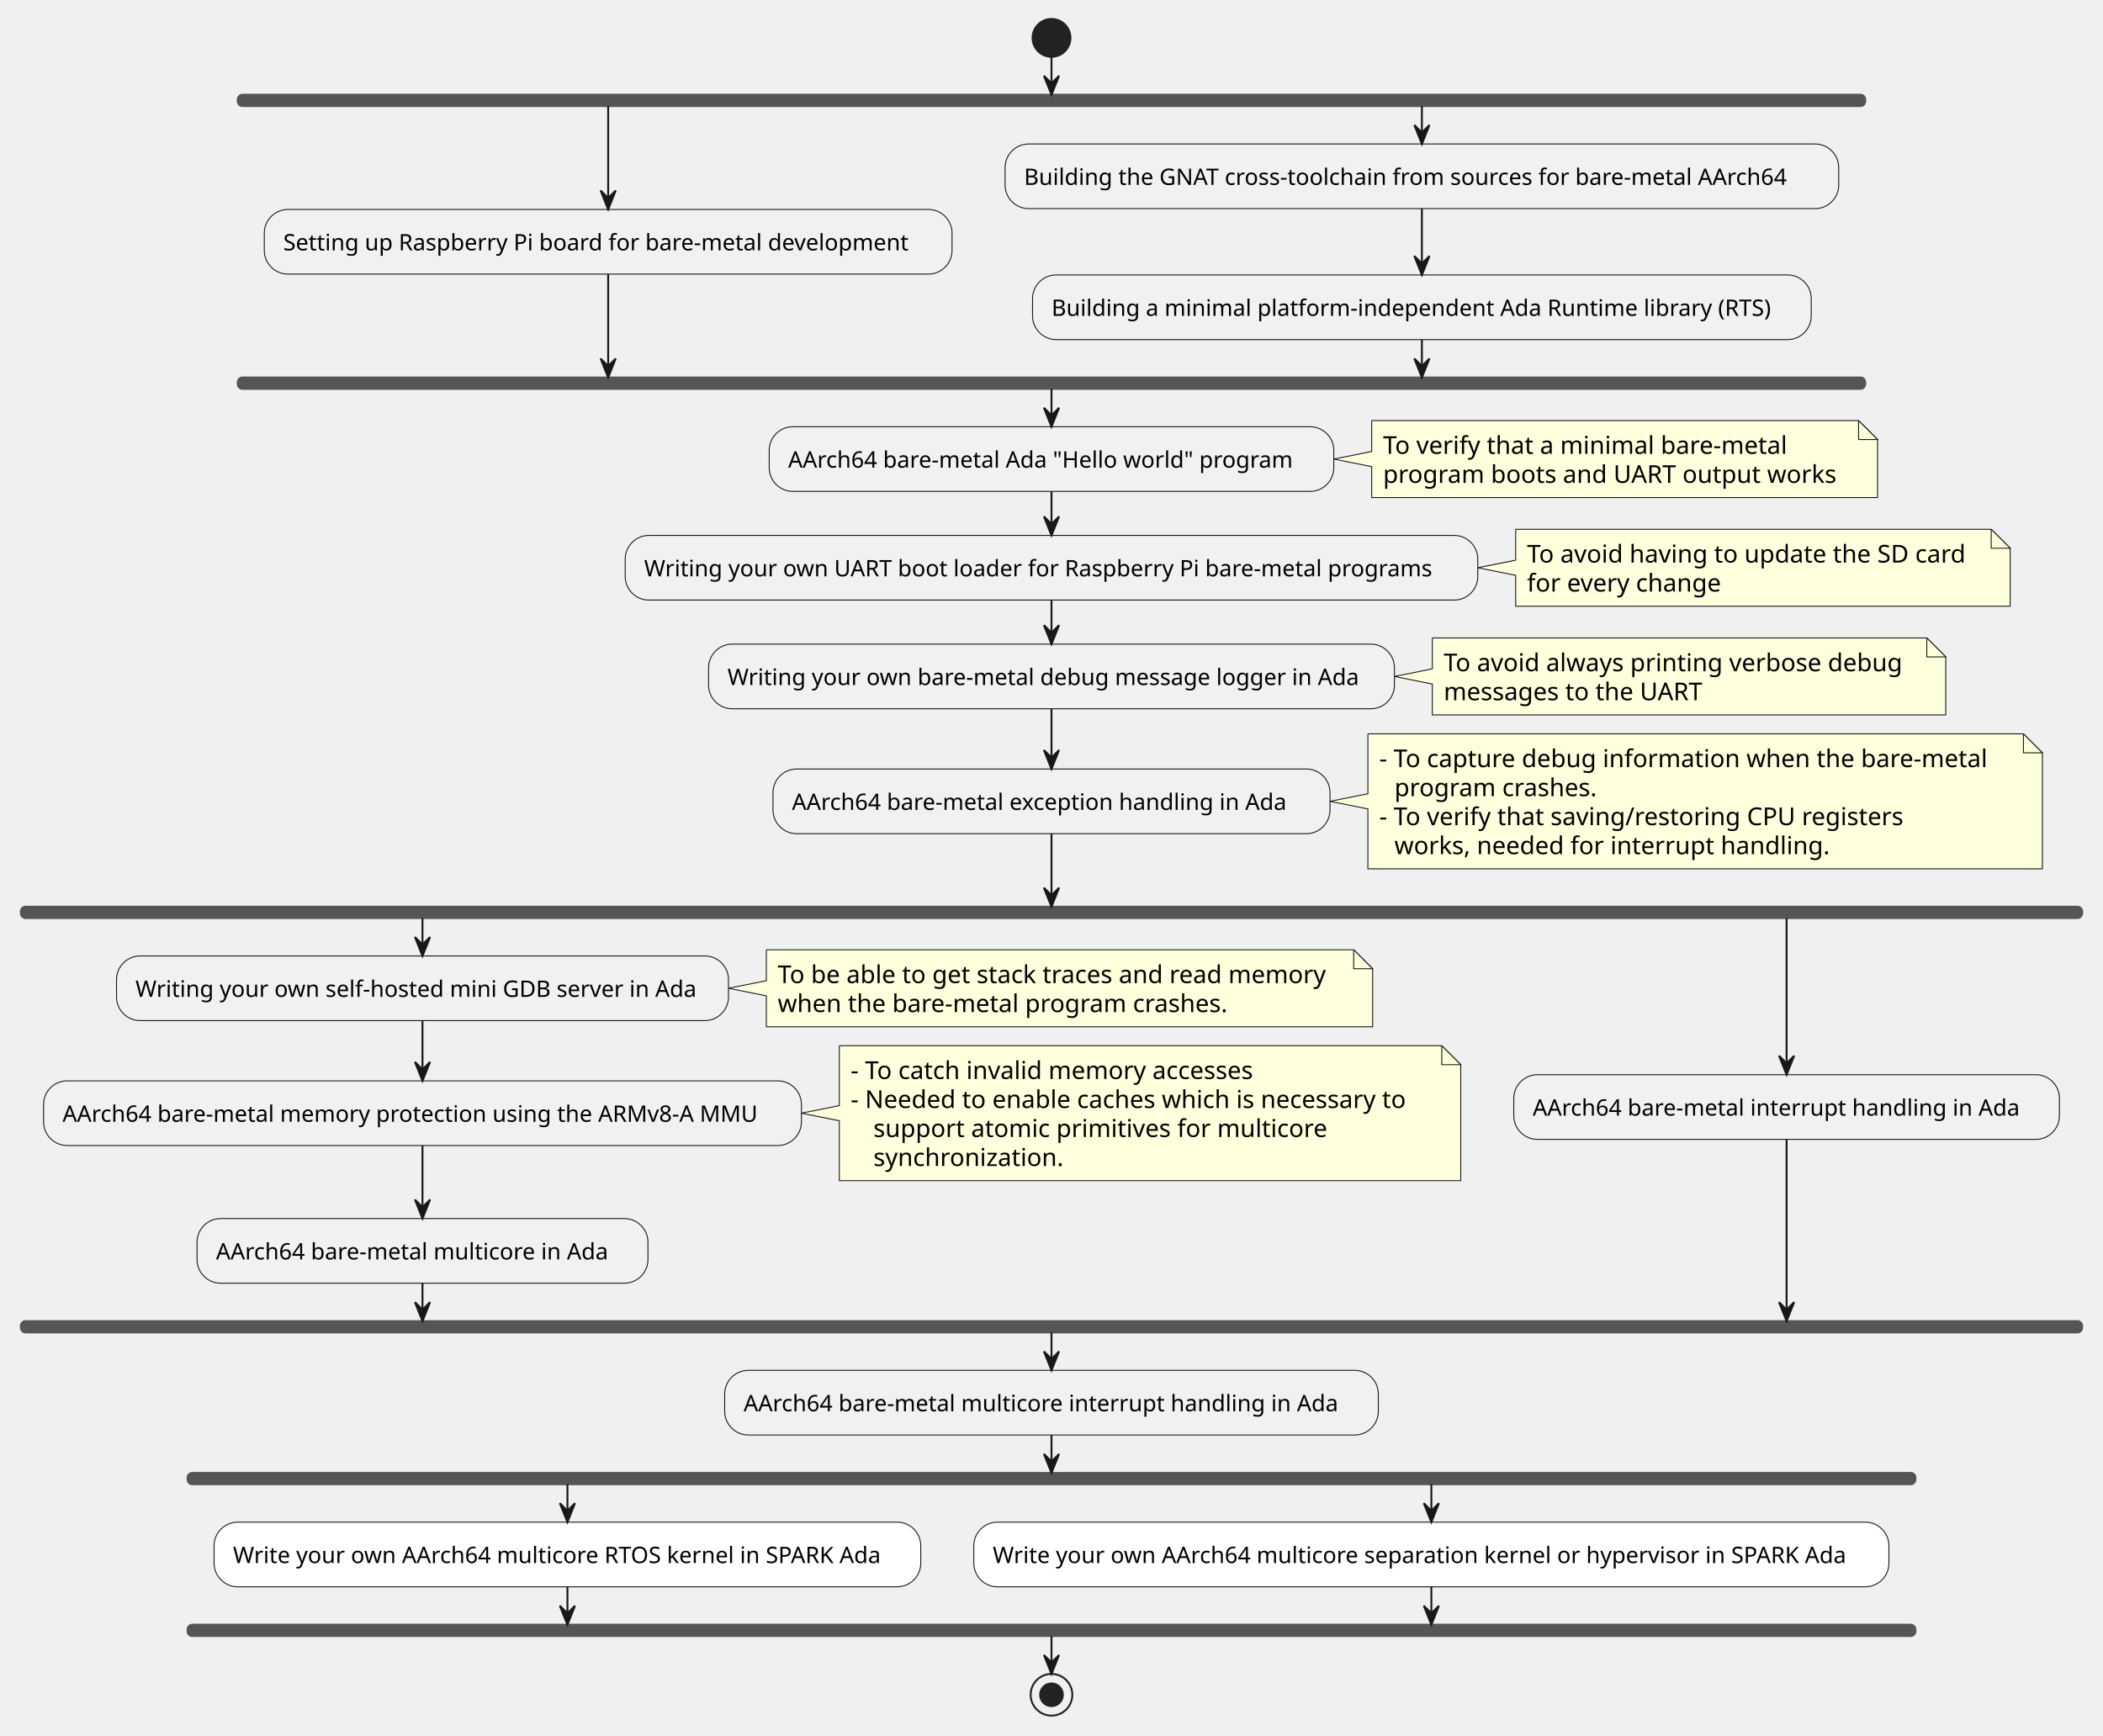
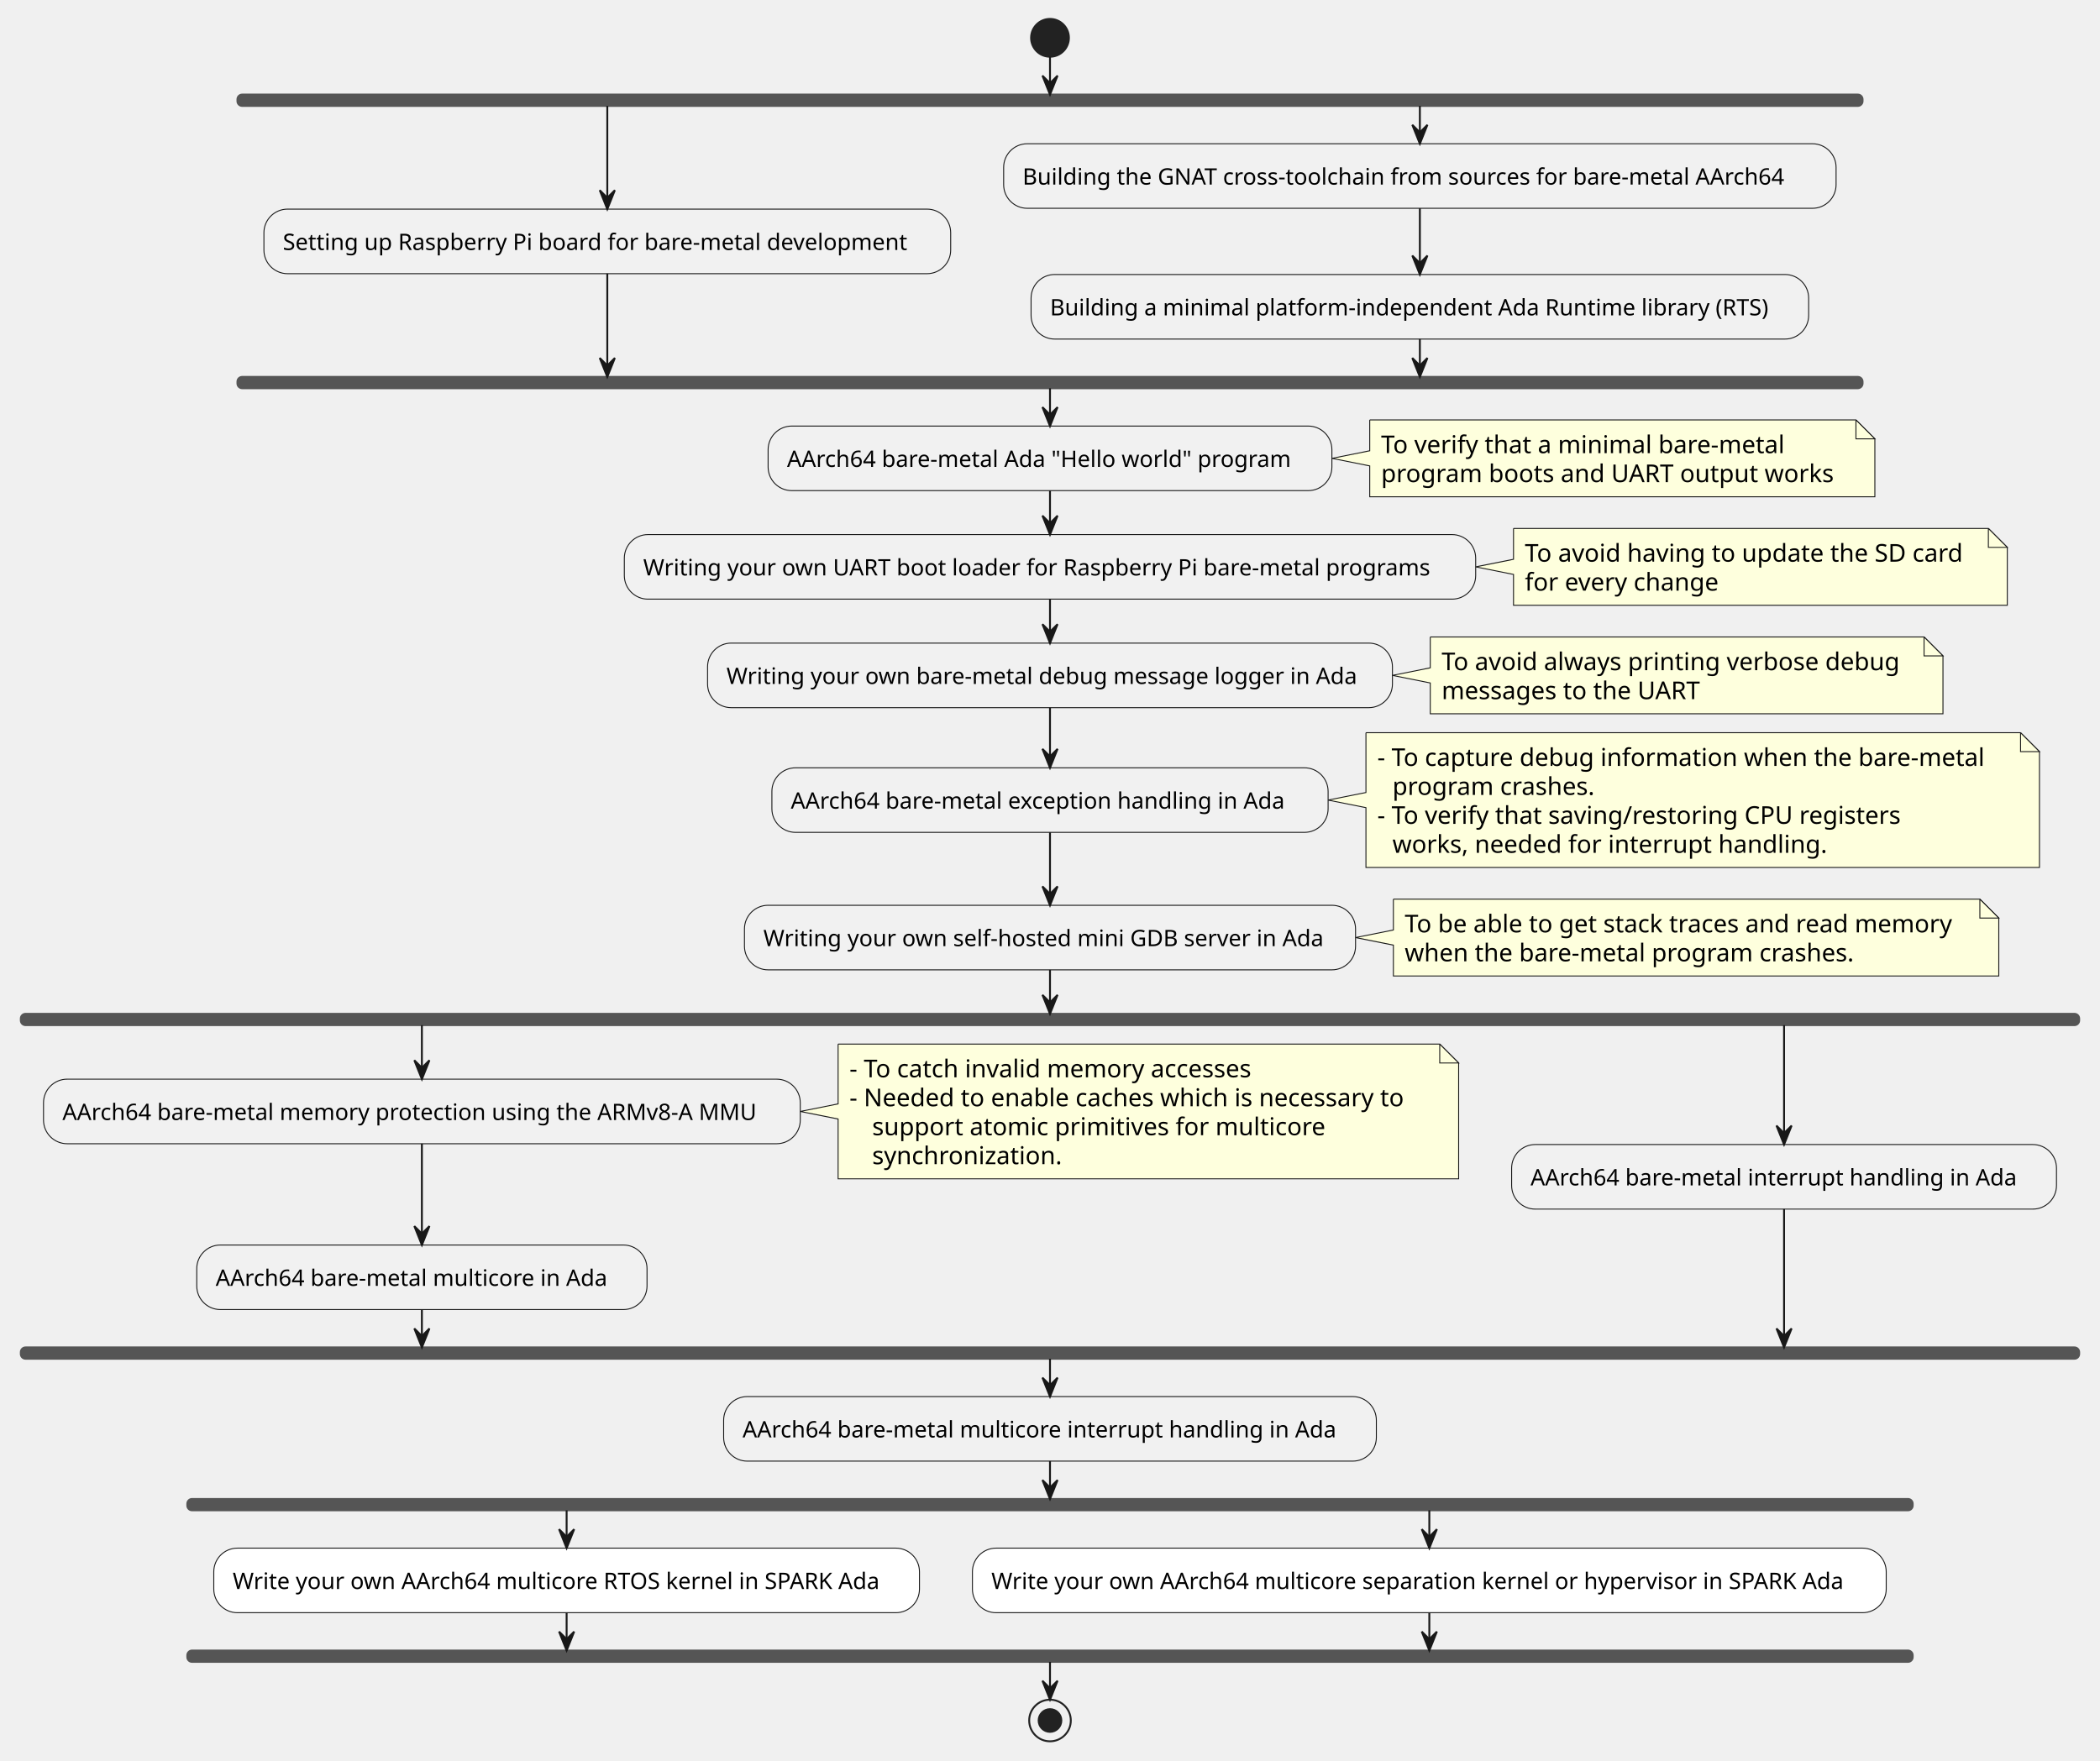
- <svg xmlns="http://www.w3.org/2000/svg" contentStyleType="text/css" height="916px" preserveAspectRatio="none" style="width:1110px;height:916px;background:#FFFFFF;" version="1.1" viewBox="0 0 1110 916" width="1110px" zoomAndPan="magnify">
+ <svg xmlns="http://www.w3.org/2000/svg" contentStyleType="text/css" height="931px" preserveAspectRatio="none" style="width:1110px;height:931px;background:#FFFFFF;" version="1.1" viewBox="0 0 1110 931" width="1110px" zoomAndPan="magnify">
  <defs />
  <g>
    <ellipse cx="555" cy="20" fill="#222222" rx="10" ry="10" style="stroke:#222222;stroke-width:1.0;" />
    <rect fill="#555555" height="6" rx="2.5" ry="2.5" style="stroke:#555555;stroke-width:1.0;" width="859" x="125.5" y="50" />
    <rect fill="#F1F1F1" height="34.133" rx="12.5" ry="12.5" style="stroke:#181818;stroke-width:0.5;" width="363" x="139.5" y="110.566" />
    <text fill="#000000" font-family="sans-serif" font-size="12" lengthAdjust="spacing" textLength="343" x="149.5" y="132.168">Setting up Raspberry Pi board for bare-metal development</text>
    <rect fill="#F1F1F1" height="34.133" rx="12.5" ry="12.5" style="stroke:#181818;stroke-width:0.5;" width="440" x="530.5" y="76" />
    <text fill="#000000" font-family="sans-serif" font-size="12" lengthAdjust="spacing" textLength="420" x="540.5" y="97.602">Building the GNAT cross-toolchain from sources for bare-metal AArch64</text>
    <rect fill="#F1F1F1" height="34.133" rx="12.5" ry="12.5" style="stroke:#181818;stroke-width:0.5;" width="411" x="545" y="145.133" />
    <text fill="#000000" font-family="sans-serif" font-size="12" lengthAdjust="spacing" textLength="391" x="555" y="166.734">Building a minimal platform-independent Ada Runtime library (RTS)</text>
    <rect fill="#555555" height="6" rx="2.5" ry="2.5" style="stroke:#555555;stroke-width:1.0;" width="859" x="125.5" y="199.266" />
    <path d="M724,222.022 L724,238.332 L704,242.332 L724,246.332 L724,262.643 A0,0 0 0 0 724,262.643 L991,262.643 A0,0 0 0 0 991,262.643 L991,232.022 L981,222.022 L724,222.022 A0,0 0 0 0 724,222.022 " fill="#FEFFDD" style="stroke:#181818;stroke-width:0.5;" />
    <path d="M981,222.022 L981,232.022 L991,232.022 L981,222.022 " fill="#FEFFDD" style="stroke:#181818;stroke-width:0.5;" />
    <text fill="#000000" font-family="sans-serif" font-size="13" lengthAdjust="spacing" textLength="224" x="730" y="239.59">To verify that a minimal bare-metal</text>
    <text fill="#000000" font-family="sans-serif" font-size="13" lengthAdjust="spacing" textLength="246" x="730" y="254.9">program boots and UART output works</text>
    <rect fill="#F1F1F1" height="34.133" rx="12.5" ry="12.5" style="stroke:#181818;stroke-width:0.5;" width="298" x="406" y="225.266" />
    <text fill="#000000" font-family="sans-serif" font-size="12" lengthAdjust="spacing" textLength="278" x="416" y="246.867">AArch64 bare-metal Ada "Hello world" program</text>
    <path d="M800,279.398 L800,295.709 L780,299.709 L800,303.709 L800,320.019 A0,0 0 0 0 800,320.019 L1061,320.019 A0,0 0 0 0 1061,320.019 L1061,289.398 L1051,279.398 L800,279.398 A0,0 0 0 0 800,279.398 " fill="#FEFFDD" style="stroke:#181818;stroke-width:0.5;" />
    <path d="M1051,279.398 L1051,289.398 L1061,289.398 L1051,279.398 " fill="#FEFFDD" style="stroke:#181818;stroke-width:0.5;" />
    <text fill="#000000" font-family="sans-serif" font-size="13" lengthAdjust="spacing" textLength="240" x="806" y="296.967">To avoid having to update the SD card</text>
    <text fill="#000000" font-family="sans-serif" font-size="13" lengthAdjust="spacing" textLength="104" x="806" y="312.277">for every change</text>
    <rect fill="#F1F1F1" height="34.133" rx="12.5" ry="12.5" style="stroke:#181818;stroke-width:0.5;" width="450" x="330" y="282.643" />
    <text fill="#000000" font-family="sans-serif" font-size="12" lengthAdjust="spacing" textLength="430" x="340" y="304.244">Writing your own UART boot loader for Raspberry Pi bare-metal programs</text>
    <path d="M756,336.775 L756,353.086 L736,357.086 L756,361.086 L756,377.397 A0,0 0 0 0 756,377.397 L1027,377.397 A0,0 0 0 0 1027,377.397 L1027,346.775 L1017,336.775 L756,336.775 A0,0 0 0 0 756,336.775 " fill="#FEFFDD" style="stroke:#181818;stroke-width:0.5;" />
    <path d="M1017,336.775 L1017,346.775 L1027,346.775 L1017,336.775 " fill="#FEFFDD" style="stroke:#181818;stroke-width:0.5;" />
    <text fill="#000000" font-family="sans-serif" font-size="13" lengthAdjust="spacing" textLength="250" x="762" y="354.344">To avoid always printing verbose debug</text>
    <text fill="#000000" font-family="sans-serif" font-size="13" lengthAdjust="spacing" textLength="141" x="762" y="369.654">messages to the UART</text>
    <rect fill="#F1F1F1" height="34.133" rx="12.5" ry="12.5" style="stroke:#181818;stroke-width:0.5;" width="362" x="374" y="340.019" />
    <text fill="#000000" font-family="sans-serif" font-size="12" lengthAdjust="spacing" textLength="342" x="384" y="361.621">Writing your own bare-metal debug message logger in Ada</text>
    <path d="M722,387.397 L722,419.018 L702,423.018 L722,427.018 L722,458.639 A0,0 0 0 0 722,458.639 L1078,458.639 A0,0 0 0 0 1078,458.639 L1078,397.397 L1068,387.397 L722,387.397 A0,0 0 0 0 722,387.397 " fill="#FEFFDD" style="stroke:#181818;stroke-width:0.5;" />
    <path d="M1068,387.397 L1068,397.397 L1078,397.397 L1068,387.397 " fill="#FEFFDD" style="stroke:#181818;stroke-width:0.5;" />
    <text fill="#000000" font-family="sans-serif" font-size="13" lengthAdjust="spacing" textLength="335" x="728" y="404.965">- To capture debug information when the bare-metal</text>
    <text fill="#000000" font-family="sans-serif" font-size="13" lengthAdjust="spacing" textLength="109" x="736" y="420.275">program crashes.</text>
    <text fill="#000000" font-family="sans-serif" font-size="13" lengthAdjust="spacing" textLength="293" x="728" y="435.586">- To verify that saving/restoring CPU registers</text>
    <text fill="#000000" font-family="sans-serif" font-size="13" lengthAdjust="spacing" textLength="235" x="736" y="450.897">works, needed for interrupt handling.</text>
    <rect fill="#F1F1F1" height="34.133" rx="12.5" ry="12.5" style="stroke:#181818;stroke-width:0.5;" width="294" x="408" y="405.951" />
    <text fill="#000000" font-family="sans-serif" font-size="12" lengthAdjust="spacing" textLength="274" x="418" y="427.553">AArch64 bare-metal exception handling in Ada</text>
-     <rect fill="#555555" height="6" rx="2.5" ry="2.5" style="stroke:#555555;stroke-width:1.0;" width="1088" x="11" y="478.639" />
-     <path d="M404.5,501.394 L404.5,517.705 L384.5,521.705 L404.5,525.705 L404.5,542.016 A0,0 0 0 0 404.5,542.016 L724.5,542.016 A0,0 0 0 0 724.5,542.016 L724.5,511.394 L714.5,501.394 L404.5,501.394 A0,0 0 0 0 404.5,501.394 " fill="#FEFFDD" style="stroke:#181818;stroke-width:0.5;" />
-     <path d="M714.5,501.394 L714.5,511.394 L724.5,511.394 L714.5,501.394 " fill="#FEFFDD" style="stroke:#181818;stroke-width:0.5;" />
-     <text fill="#000000" font-family="sans-serif" font-size="13" lengthAdjust="spacing" textLength="299" x="410.5" y="518.963">To be able to get stack traces and read memory</text>
-     <text fill="#000000" font-family="sans-serif" font-size="13" lengthAdjust="spacing" textLength="244" x="410.5" y="534.273">when the bare-metal program crashes.</text>
-     <rect fill="#F1F1F1" height="34.133" rx="12.5" ry="12.5" style="stroke:#181818;stroke-width:0.5;" width="323" x="61.5" y="504.639" />
-     <text fill="#000000" font-family="sans-serif" font-size="12" lengthAdjust="spacing" textLength="303" x="71.5" y="526.24">Writing your own self-hosted mini GDB server in Ada</text>
+     <path d="M736.5,475.394 L736.5,491.705 L716.5,495.705 L736.5,499.705 L736.5,516.016 A0,0 0 0 0 736.5,516.016 L1056.5,516.016 A0,0 0 0 0 1056.5,516.016 L1056.5,485.394 L1046.5,475.394 L736.5,475.394 A0,0 0 0 0 736.5,475.394 " fill="#FEFFDD" style="stroke:#181818;stroke-width:0.5;" />
+     <path d="M1046.5,475.394 L1046.5,485.394 L1056.5,485.394 L1046.5,475.394 " fill="#FEFFDD" style="stroke:#181818;stroke-width:0.5;" />
+     <text fill="#000000" font-family="sans-serif" font-size="13" lengthAdjust="spacing" textLength="299" x="742.5" y="492.963">To be able to get stack traces and read memory</text>
+     <text fill="#000000" font-family="sans-serif" font-size="13" lengthAdjust="spacing" textLength="244" x="742.5" y="508.273">when the bare-metal program crashes.</text>
+     <rect fill="#F1F1F1" height="34.133" rx="12.5" ry="12.5" style="stroke:#181818;stroke-width:0.5;" width="323" x="393.5" y="478.639" />
+     <text fill="#000000" font-family="sans-serif" font-size="12" lengthAdjust="spacing" textLength="303" x="403.5" y="500.24">Writing your own self-hosted mini GDB server in Ada</text>
+     <rect fill="#555555" height="6" rx="2.5" ry="2.5" style="stroke:#555555;stroke-width:1.0;" width="1088" x="11" y="536.016" />
    <path d="M443,552.016 L443,583.637 L423,587.637 L443,591.637 L443,623.258 A0,0 0 0 0 443,623.258 L771,623.258 A0,0 0 0 0 771,623.258 L771,562.016 L761,552.016 L443,552.016 A0,0 0 0 0 443,552.016 " fill="#FEFFDD" style="stroke:#181818;stroke-width:0.5;" />
    <path d="M761,552.016 L761,562.016 L771,562.016 L761,552.016 " fill="#FEFFDD" style="stroke:#181818;stroke-width:0.5;" />
    <text fill="#000000" font-family="sans-serif" font-size="13" lengthAdjust="spacing" textLength="227" x="449" y="569.584">- To catch invalid memory accesses</text>
    <text fill="#000000" font-family="sans-serif" font-size="13" lengthAdjust="spacing" textLength="307" x="449" y="584.894">- Needed to enable caches which is necessary to</text>
    <text fill="#000000" font-family="sans-serif" font-size="13" lengthAdjust="spacing" textLength="249" x="461" y="600.205">support atomic primitives for multicore</text>
    <text fill="#000000" font-family="sans-serif" font-size="13" lengthAdjust="spacing" textLength="105" x="461" y="615.516">synchronization.</text>
    <rect fill="#F1F1F1" height="34.133" rx="12.5" ry="12.5" style="stroke:#181818;stroke-width:0.5;" width="400" x="23" y="570.57" />
    <text fill="#000000" font-family="sans-serif" font-size="12" lengthAdjust="spacing" textLength="380" x="33" y="592.172">AArch64 bare-metal memory protection using the ARMv8-A MMU</text>
-     <rect fill="#F1F1F1" height="34.133" rx="12.5" ry="12.5" style="stroke:#181818;stroke-width:0.5;" width="238" x="104" y="643.258" />
-     <text fill="#000000" font-family="sans-serif" font-size="12" lengthAdjust="spacing" textLength="218" x="114" y="664.859">AArch64 bare-metal multicore in Ada</text>
-     <rect fill="#F1F1F1" height="34.133" rx="12.5" ry="12.5" style="stroke:#181818;stroke-width:0.5;" width="288" x="799" y="567.326" />
-     <text fill="#000000" font-family="sans-serif" font-size="12" lengthAdjust="spacing" textLength="268" x="809" y="588.928">AArch64 bare-metal interrupt handling in Ada</text>
-     <rect fill="#555555" height="6" rx="2.5" ry="2.5" style="stroke:#555555;stroke-width:1.0;" width="1088" x="11" y="697.391" />
-     <rect fill="#F1F1F1" height="34.133" rx="12.5" ry="12.5" style="stroke:#181818;stroke-width:0.5;" width="345" x="382.5" y="723.391" />
-     <text fill="#000000" font-family="sans-serif" font-size="12" lengthAdjust="spacing" textLength="325" x="392.5" y="744.992">AArch64 bare-metal multicore interrupt handling in Ada</text>
-     <rect fill="#555555" height="6" rx="2.5" ry="2.5" style="stroke:#555555;stroke-width:1.0;" width="912" x="99" y="777.523" />
-     <rect fill="#FFFFFF" height="34.133" rx="12.5" ry="12.5" style="stroke:#181818;stroke-width:0.5;" width="373" x="113" y="803.523" />
-     <text fill="#000000" font-family="sans-serif" font-size="12" lengthAdjust="spacing" textLength="353" x="123" y="825.125">Write your own AArch64 multicore RTOS kernel in SPARK Ada</text>
-     <rect fill="#FFFFFF" height="34.133" rx="12.5" ry="12.5" style="stroke:#181818;stroke-width:0.5;" width="483" x="514" y="803.523" />
-     <text fill="#000000" font-family="sans-serif" font-size="12" lengthAdjust="spacing" textLength="463" x="524" y="825.125">Write your own AArch64 multicore separation kernel or hypervisor in SPARK Ada</text>
-     <rect fill="#555555" height="6" rx="2.5" ry="2.5" style="stroke:#555555;stroke-width:1.0;" width="912" x="99" y="857.656" />
-     <ellipse cx="555" cy="894.656" fill="none" rx="11" ry="11" style="stroke:#222222;stroke-width:1.0;" />
-     <ellipse cx="555" cy="894.656" fill="#222222" rx="6" ry="6" style="stroke:#222222;stroke-width:1.0;" />
+     <rect fill="#F1F1F1" height="34.133" rx="12.5" ry="12.5" style="stroke:#181818;stroke-width:0.5;" width="238" x="104" y="658.258" />
+     <text fill="#000000" font-family="sans-serif" font-size="12" lengthAdjust="spacing" textLength="218" x="114" y="679.859">AArch64 bare-metal multicore in Ada</text>
+     <rect fill="#F1F1F1" height="34.133" rx="12.5" ry="12.5" style="stroke:#181818;stroke-width:0.5;" width="288" x="799" y="605.137" />
+     <text fill="#000000" font-family="sans-serif" font-size="12" lengthAdjust="spacing" textLength="268" x="809" y="626.738">AArch64 bare-metal interrupt handling in Ada</text>
+     <rect fill="#555555" height="6" rx="2.5" ry="2.5" style="stroke:#555555;stroke-width:1.0;" width="1088" x="11" y="712.391" />
+     <rect fill="#F1F1F1" height="34.133" rx="12.5" ry="12.5" style="stroke:#181818;stroke-width:0.5;" width="345" x="382.5" y="738.391" />
+     <text fill="#000000" font-family="sans-serif" font-size="12" lengthAdjust="spacing" textLength="325" x="392.5" y="759.992">AArch64 bare-metal multicore interrupt handling in Ada</text>
+     <rect fill="#555555" height="6" rx="2.5" ry="2.5" style="stroke:#555555;stroke-width:1.0;" width="912" x="99" y="792.523" />
+     <rect fill="#FFFFFF" height="34.133" rx="12.5" ry="12.5" style="stroke:#181818;stroke-width:0.5;" width="373" x="113" y="818.523" />
+     <text fill="#000000" font-family="sans-serif" font-size="12" lengthAdjust="spacing" textLength="353" x="123" y="840.125">Write your own AArch64 multicore RTOS kernel in SPARK Ada</text>
+     <rect fill="#FFFFFF" height="34.133" rx="12.5" ry="12.5" style="stroke:#181818;stroke-width:0.5;" width="483" x="514" y="818.523" />
+     <text fill="#000000" font-family="sans-serif" font-size="12" lengthAdjust="spacing" textLength="463" x="524" y="840.125">Write your own AArch64 multicore separation kernel or hypervisor in SPARK Ada</text>
+     <rect fill="#555555" height="6" rx="2.5" ry="2.5" style="stroke:#555555;stroke-width:1.0;" width="912" x="99" y="872.656" />
+     <ellipse cx="555" cy="909.656" fill="none" rx="11" ry="11" style="stroke:#222222;stroke-width:1.0;" />
+     <ellipse cx="555" cy="909.656" fill="#222222" rx="6" ry="6" style="stroke:#222222;stroke-width:1.0;" />
    <line style="stroke:#181818;stroke-width:1.0;" x1="750.5" x2="750.5" y1="110.133" y2="145.133" />
    <polygon fill="#181818" points="746.5,135.133,750.5,145.133,754.5,135.133,750.5,139.133" style="stroke:#181818;stroke-width:1.0;" />
    <line style="stroke:#181818;stroke-width:1.0;" x1="321" x2="321" y1="56" y2="110.566" />
    <polygon fill="#181818" points="317,100.566,321,110.566,325,100.566,321,104.566" style="stroke:#181818;stroke-width:1.0;" />
    <line style="stroke:#181818;stroke-width:1.0;" x1="750.5" x2="750.5" y1="56" y2="76" />
    <polygon fill="#181818" points="746.5,66,750.5,76,754.5,66,750.5,70" style="stroke:#181818;stroke-width:1.0;" />
    <line style="stroke:#181818;stroke-width:1.0;" x1="321" x2="321" y1="144.699" y2="199.266" />
    <polygon fill="#181818" points="317,189.266,321,199.266,325,189.266,321,193.266" style="stroke:#181818;stroke-width:1.0;" />
    <line style="stroke:#181818;stroke-width:1.0;" x1="750.5" x2="750.5" y1="179.266" y2="199.266" />
    <polygon fill="#181818" points="746.5,189.266,750.5,199.266,754.5,189.266,750.5,193.266" style="stroke:#181818;stroke-width:1.0;" />
    <line style="stroke:#181818;stroke-width:1.0;" x1="555" x2="555" y1="30" y2="50" />
    <polygon fill="#181818" points="551,40,555,50,559,40,555,44" style="stroke:#181818;stroke-width:1.0;" />
    <line style="stroke:#181818;stroke-width:1.0;" x1="555" x2="555" y1="205.266" y2="225.266" />
    <polygon fill="#181818" points="551,215.266,555,225.266,559,215.266,555,219.266" style="stroke:#181818;stroke-width:1.0;" />
    <line style="stroke:#181818;stroke-width:1.0;" x1="555" x2="555" y1="259.398" y2="282.643" />
    <polygon fill="#181818" points="551,272.643,555,282.643,559,272.643,555,276.643" style="stroke:#181818;stroke-width:1.0;" />
    <line style="stroke:#181818;stroke-width:1.0;" x1="555" x2="555" y1="316.775" y2="340.019" />
    <polygon fill="#181818" points="551,330.019,555,340.019,559,330.019,555,334.019" style="stroke:#181818;stroke-width:1.0;" />
    <line style="stroke:#181818;stroke-width:1.0;" x1="555" x2="555" y1="374.152" y2="405.951" />
    <polygon fill="#181818" points="551,395.951,555,405.951,559,395.951,555,399.951" style="stroke:#181818;stroke-width:1.0;" />
-     <line style="stroke:#181818;stroke-width:1.0;" x1="223" x2="223" y1="538.771" y2="570.57" />
-     <polygon fill="#181818" points="219,560.57,223,570.57,227,560.57,223,564.57" style="stroke:#181818;stroke-width:1.0;" />
-     <line style="stroke:#181818;stroke-width:1.0;" x1="223" x2="223" y1="604.703" y2="643.258" />
-     <polygon fill="#181818" points="219,633.258,223,643.258,227,633.258,223,637.258" style="stroke:#181818;stroke-width:1.0;" />
-     <line style="stroke:#181818;stroke-width:1.0;" x1="223" x2="223" y1="484.639" y2="504.639" />
-     <polygon fill="#181818" points="219,494.639,223,504.639,227,494.639,223,498.639" style="stroke:#181818;stroke-width:1.0;" />
-     <line style="stroke:#181818;stroke-width:1.0;" x1="943" x2="943" y1="484.639" y2="567.326" />
-     <polygon fill="#181818" points="939,557.326,943,567.326,947,557.326,943,561.326" style="stroke:#181818;stroke-width:1.0;" />
-     <line style="stroke:#181818;stroke-width:1.0;" x1="223" x2="223" y1="677.391" y2="697.391" />
-     <polygon fill="#181818" points="219,687.391,223,697.391,227,687.391,223,691.391" style="stroke:#181818;stroke-width:1.0;" />
-     <line style="stroke:#181818;stroke-width:1.0;" x1="943" x2="943" y1="601.459" y2="697.391" />
-     <polygon fill="#181818" points="939,687.391,943,697.391,947,687.391,943,691.391" style="stroke:#181818;stroke-width:1.0;" />
    <line style="stroke:#181818;stroke-width:1.0;" x1="555" x2="555" y1="440.084" y2="478.639" />
    <polygon fill="#181818" points="551,468.639,555,478.639,559,468.639,555,472.639" style="stroke:#181818;stroke-width:1.0;" />
-     <line style="stroke:#181818;stroke-width:1.0;" x1="555" x2="555" y1="703.391" y2="723.391" />
-     <polygon fill="#181818" points="551,713.391,555,723.391,559,713.391,555,717.391" style="stroke:#181818;stroke-width:1.0;" />
-     <line style="stroke:#181818;stroke-width:1.0;" x1="299.5" x2="299.5" y1="783.523" y2="803.523" />
-     <polygon fill="#181818" points="295.5,793.523,299.5,803.523,303.5,793.523,299.5,797.523" style="stroke:#181818;stroke-width:1.0;" />
-     <line style="stroke:#181818;stroke-width:1.0;" x1="755.5" x2="755.5" y1="783.523" y2="803.523" />
-     <polygon fill="#181818" points="751.5,793.523,755.5,803.523,759.5,793.523,755.5,797.523" style="stroke:#181818;stroke-width:1.0;" />
-     <line style="stroke:#181818;stroke-width:1.0;" x1="299.5" x2="299.5" y1="837.656" y2="857.656" />
-     <polygon fill="#181818" points="295.5,847.656,299.5,857.656,303.5,847.656,299.5,851.656" style="stroke:#181818;stroke-width:1.0;" />
-     <line style="stroke:#181818;stroke-width:1.0;" x1="755.5" x2="755.5" y1="837.656" y2="857.656" />
-     <polygon fill="#181818" points="751.5,847.656,755.5,857.656,759.5,847.656,755.5,851.656" style="stroke:#181818;stroke-width:1.0;" />
-     <line style="stroke:#181818;stroke-width:1.0;" x1="555" x2="555" y1="757.523" y2="777.523" />
-     <polygon fill="#181818" points="551,767.523,555,777.523,559,767.523,555,771.523" style="stroke:#181818;stroke-width:1.0;" />
-     <line style="stroke:#181818;stroke-width:1.0;" x1="555" x2="555" y1="863.656" y2="883.656" />
-     <polygon fill="#181818" points="551,873.656,555,883.656,559,873.656,555,877.656" style="stroke:#181818;stroke-width:1.0;" />
+     <line style="stroke:#181818;stroke-width:1.0;" x1="223" x2="223" y1="604.703" y2="658.258" />
+     <polygon fill="#181818" points="219,648.258,223,658.258,227,648.258,223,652.258" style="stroke:#181818;stroke-width:1.0;" />
+     <line style="stroke:#181818;stroke-width:1.0;" x1="223" x2="223" y1="542.016" y2="570.57" />
+     <polygon fill="#181818" points="219,560.57,223,570.57,227,560.57,223,564.57" style="stroke:#181818;stroke-width:1.0;" />
+     <line style="stroke:#181818;stroke-width:1.0;" x1="943" x2="943" y1="542.016" y2="605.137" />
+     <polygon fill="#181818" points="939,595.137,943,605.137,947,595.137,943,599.137" style="stroke:#181818;stroke-width:1.0;" />
+     <line style="stroke:#181818;stroke-width:1.0;" x1="223" x2="223" y1="692.391" y2="712.391" />
+     <polygon fill="#181818" points="219,702.391,223,712.391,227,702.391,223,706.391" style="stroke:#181818;stroke-width:1.0;" />
+     <line style="stroke:#181818;stroke-width:1.0;" x1="943" x2="943" y1="639.269" y2="712.391" />
+     <polygon fill="#181818" points="939,702.391,943,712.391,947,702.391,943,706.391" style="stroke:#181818;stroke-width:1.0;" />
+     <line style="stroke:#181818;stroke-width:1.0;" x1="555" x2="555" y1="512.771" y2="536.016" />
+     <polygon fill="#181818" points="551,526.016,555,536.016,559,526.016,555,530.016" style="stroke:#181818;stroke-width:1.0;" />
+     <line style="stroke:#181818;stroke-width:1.0;" x1="555" x2="555" y1="718.391" y2="738.391" />
+     <polygon fill="#181818" points="551,728.391,555,738.391,559,728.391,555,732.391" style="stroke:#181818;stroke-width:1.0;" />
+     <line style="stroke:#181818;stroke-width:1.0;" x1="299.5" x2="299.5" y1="798.523" y2="818.523" />
+     <polygon fill="#181818" points="295.5,808.523,299.5,818.523,303.5,808.523,299.5,812.523" style="stroke:#181818;stroke-width:1.0;" />
+     <line style="stroke:#181818;stroke-width:1.0;" x1="755.5" x2="755.5" y1="798.523" y2="818.523" />
+     <polygon fill="#181818" points="751.5,808.523,755.5,818.523,759.5,808.523,755.5,812.523" style="stroke:#181818;stroke-width:1.0;" />
+     <line style="stroke:#181818;stroke-width:1.0;" x1="299.5" x2="299.5" y1="852.656" y2="872.656" />
+     <polygon fill="#181818" points="295.5,862.656,299.5,872.656,303.5,862.656,299.5,866.656" style="stroke:#181818;stroke-width:1.0;" />
+     <line style="stroke:#181818;stroke-width:1.0;" x1="755.5" x2="755.5" y1="852.656" y2="872.656" />
+     <polygon fill="#181818" points="751.5,862.656,755.5,872.656,759.5,862.656,755.5,866.656" style="stroke:#181818;stroke-width:1.0;" />
+     <line style="stroke:#181818;stroke-width:1.0;" x1="555" x2="555" y1="772.523" y2="792.523" />
+     <polygon fill="#181818" points="551,782.523,555,792.523,559,782.523,555,786.523" style="stroke:#181818;stroke-width:1.0;" />
+     <line style="stroke:#181818;stroke-width:1.0;" x1="555" x2="555" y1="878.656" y2="898.656" />
+     <polygon fill="#181818" points="551,888.656,555,898.656,559,888.656,555,892.656" style="stroke:#181818;stroke-width:1.0;" />
  </g>
</svg>
